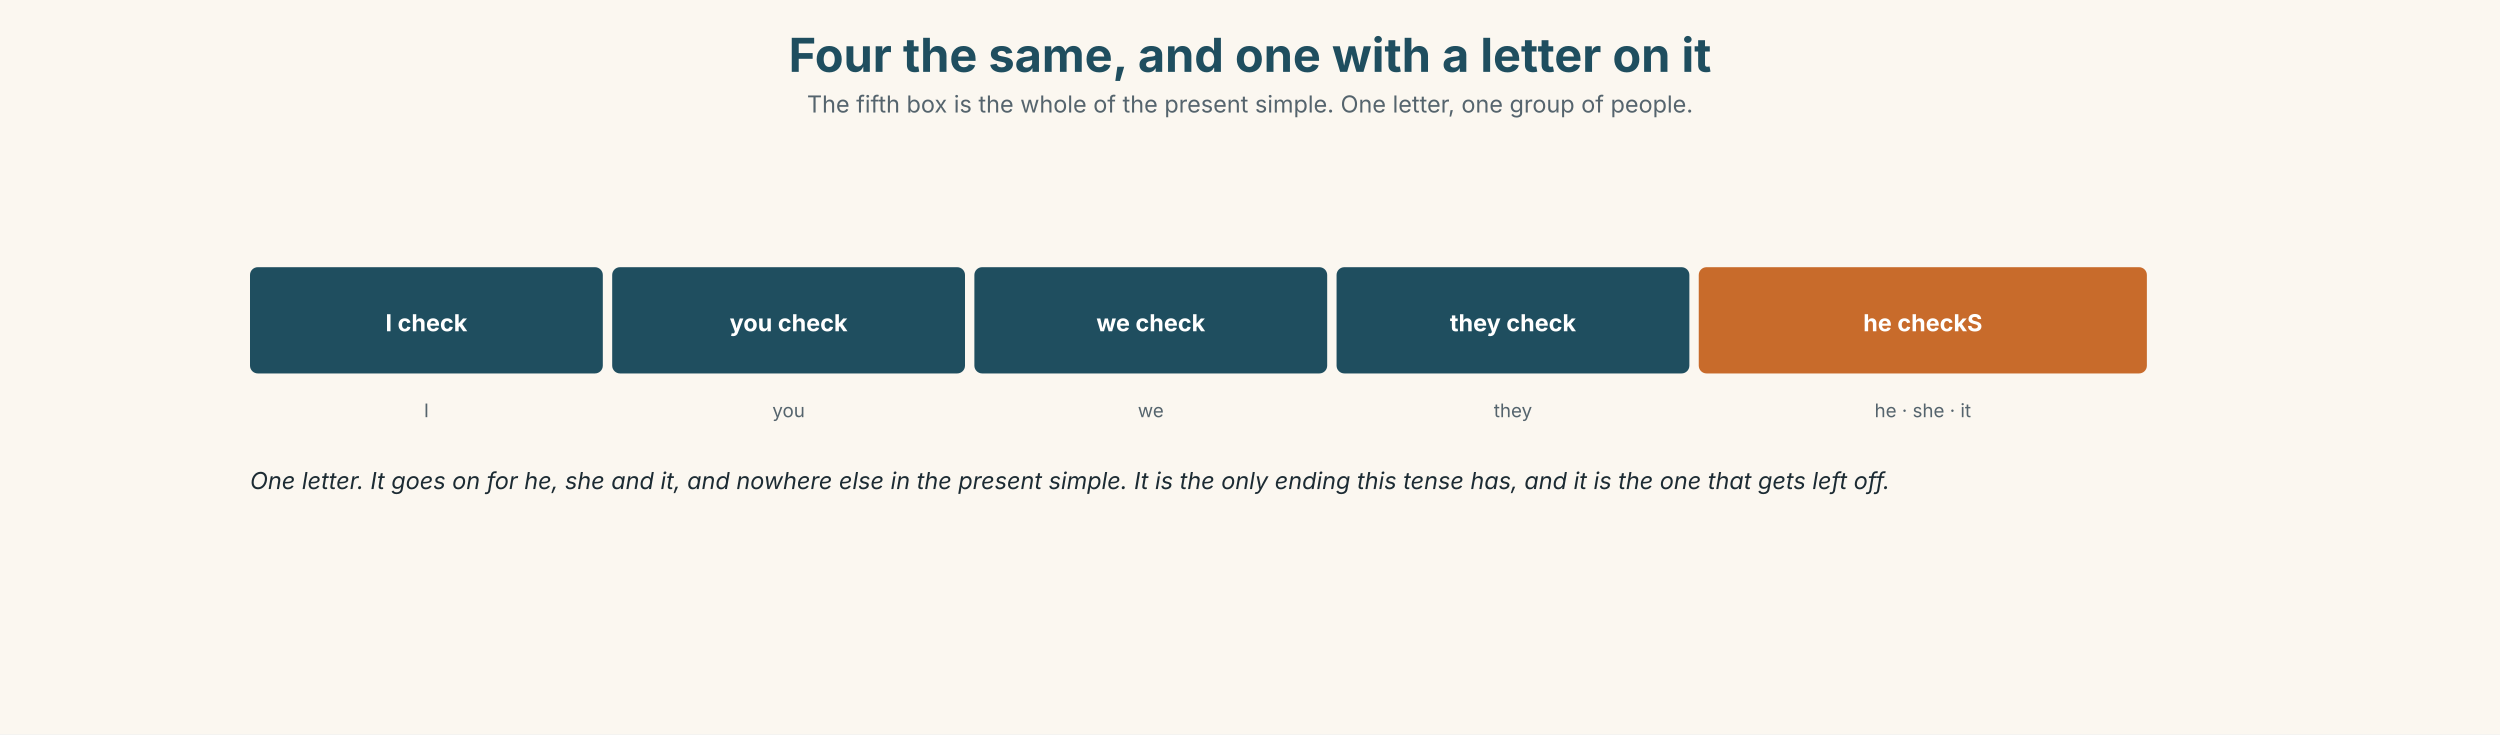
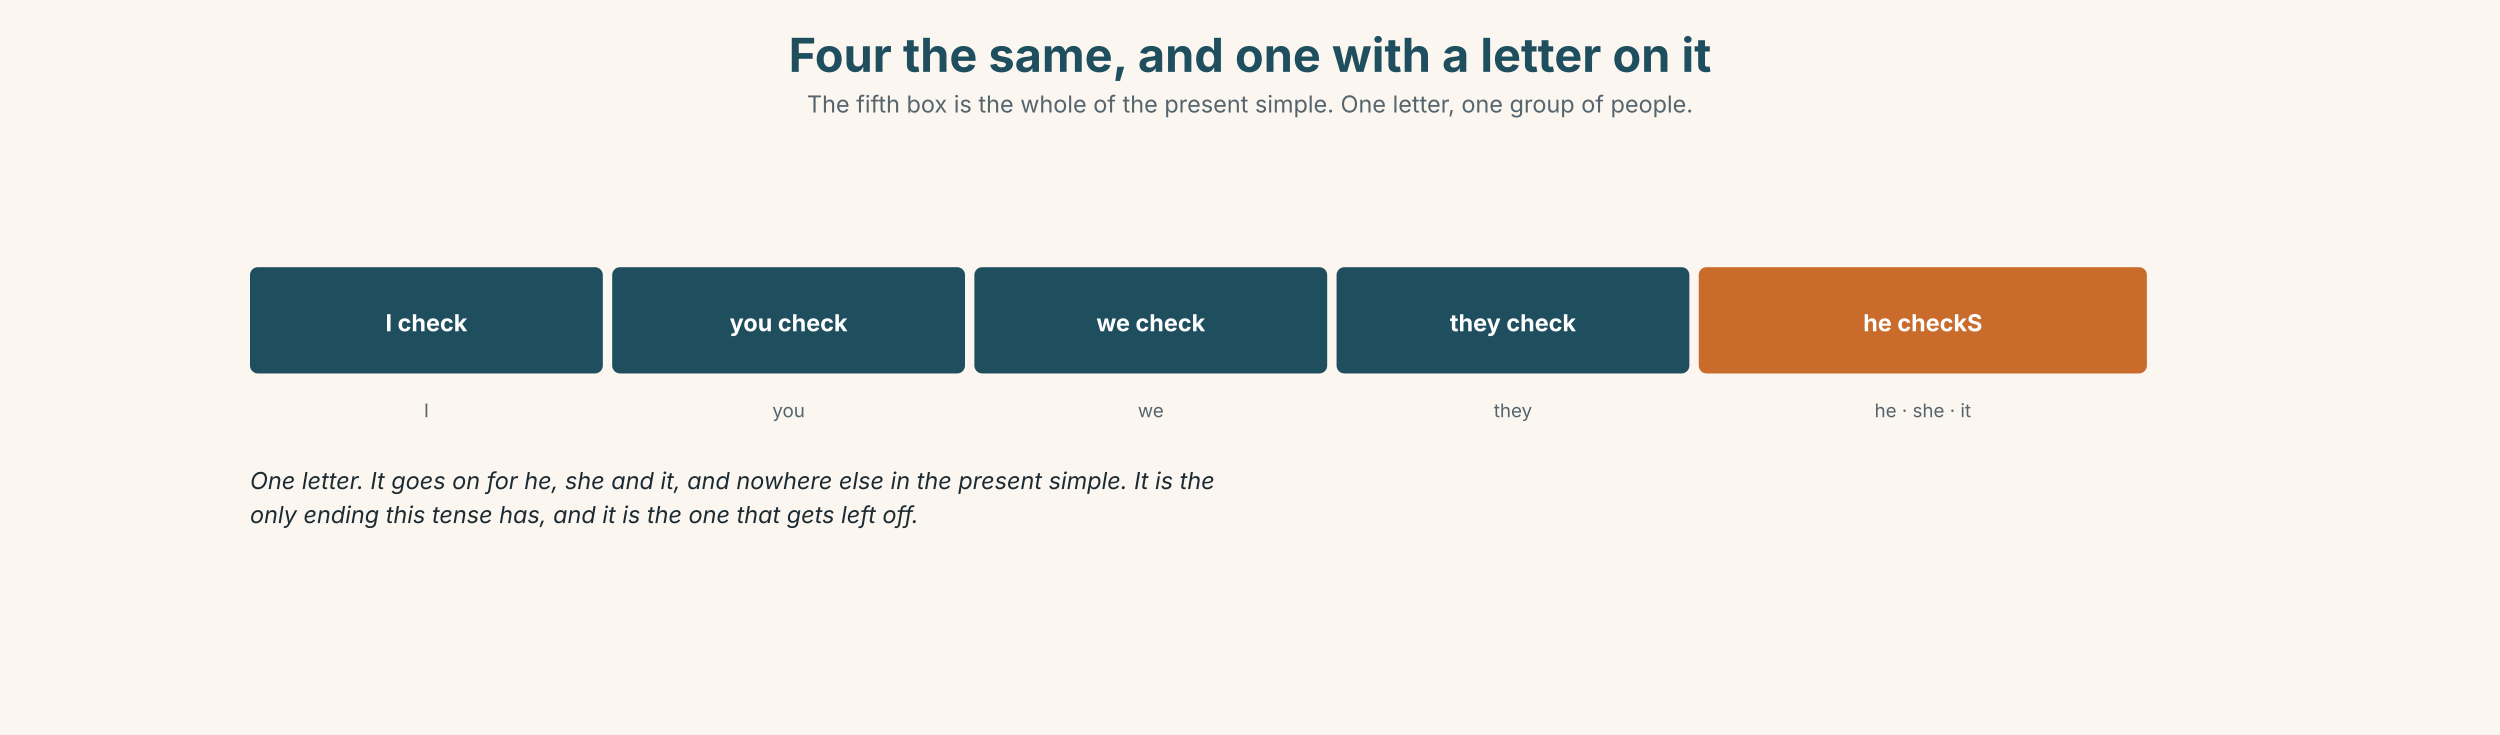
<svg xmlns="http://www.w3.org/2000/svg" width="1600" height="470" viewBox="0 0 1600 470">
  <g id="00_ground">
    <rect x="0" y="0" width="1600" height="470" rx="0" fill="#FBF7F0" />
  </g>
  <g id="10_context">

</g>
  <g id="20_subject">
    <rect x="160" y="171.0" width="225.8" height="68" rx="5" fill="#1F4E5F" />
    <text x="272.9" y="212.0" font-family="Inter, DejaVu Sans, sans-serif" font-size="15" fill="#FFFFFF" text-anchor="middle" font-weight="700" font-style="normal">I check</text>
    <rect x="391.8" y="171.0" width="225.8" height="68" rx="5" fill="#1F4E5F" />
    <text x="504.7" y="212.0" font-family="Inter, DejaVu Sans, sans-serif" font-size="15" fill="#FFFFFF" text-anchor="middle" font-weight="700" font-style="normal">you check</text>
    <rect x="623.6" y="171.0" width="225.8" height="68" rx="5" fill="#1F4E5F" />
    <text x="736.5" y="212.0" font-family="Inter, DejaVu Sans, sans-serif" font-size="15" fill="#FFFFFF" text-anchor="middle" font-weight="700" font-style="normal">we check</text>
    <rect x="855.4" y="171.0" width="225.8" height="68" rx="5" fill="#1F4E5F" />
    <text x="968.3" y="212.0" font-family="Inter, DejaVu Sans, sans-serif" font-size="15" fill="#FFFFFF" text-anchor="middle" font-weight="700" font-style="normal">they check</text>
    <rect x="1087.2" y="171.0" width="286.8" height="68" rx="5" fill="#C86B2B" />
    <text x="1230.6" y="212.0" font-family="Inter, DejaVu Sans, sans-serif" font-size="15" fill="#FFFFFF" text-anchor="middle" font-weight="700" font-style="normal">he checkS</text>
  </g>
  <g id="40_callouts">
    <text x="800.0" y="46" font-family="Inter, DejaVu Sans, sans-serif" font-size="30" fill="#1F4E5F" text-anchor="middle" font-weight="700" font-style="normal">Four the same, and one with a letter on it</text>
    <text x="800.0" y="72" font-family="Inter, DejaVu Sans, sans-serif" font-size="15" fill="#55646D" text-anchor="middle" font-weight="400" font-style="normal">The fifth box is the whole of the present simple. One letter, one group of people.</text>
    <text x="272.9" y="267.0" font-family="Inter, DejaVu Sans, sans-serif" font-size="12" fill="#55646D" text-anchor="middle" font-weight="400" font-style="normal">I</text>
    <text x="504.7" y="267.0" font-family="Inter, DejaVu Sans, sans-serif" font-size="12" fill="#55646D" text-anchor="middle" font-weight="400" font-style="normal">you</text>
    <text x="736.5" y="267.0" font-family="Inter, DejaVu Sans, sans-serif" font-size="12" fill="#55646D" text-anchor="middle" font-weight="400" font-style="normal">we</text>
    <text x="968.3" y="267.0" font-family="Inter, DejaVu Sans, sans-serif" font-size="12" fill="#55646D" text-anchor="middle" font-weight="400" font-style="normal">they</text>
    <text x="1230.6" y="267.0" font-family="Inter, DejaVu Sans, sans-serif" font-size="12" fill="#55646D" text-anchor="middle" font-weight="400" font-style="normal">he · she · it</text>
-     <text x="160" y="313.0" font-family="Inter, DejaVu Sans, sans-serif" font-size="15" fill="#1C2B33" text-anchor="start" font-weight="400" font-style="italic">One letter. It goes on for he, she and it, and nowhere else in the present simple. It is the only ending this tense has, and it is the one that gets left off.</text>
+     <text x="160" y="313.0" font-family="Inter, DejaVu Sans, sans-serif" font-size="15" fill="#1C2B33" text-anchor="start" font-weight="400" font-style="italic">One letter. It goes on for he, she and it, and nowhere else in the present simple. It is the</text>
+     <text x="160" y="334.75" font-family="Inter, DejaVu Sans, sans-serif" font-size="15" fill="#1C2B33" text-anchor="start" font-weight="400" font-style="italic">only ending this tense has, and it is the one that gets left off.</text>
  </g>
</svg>
